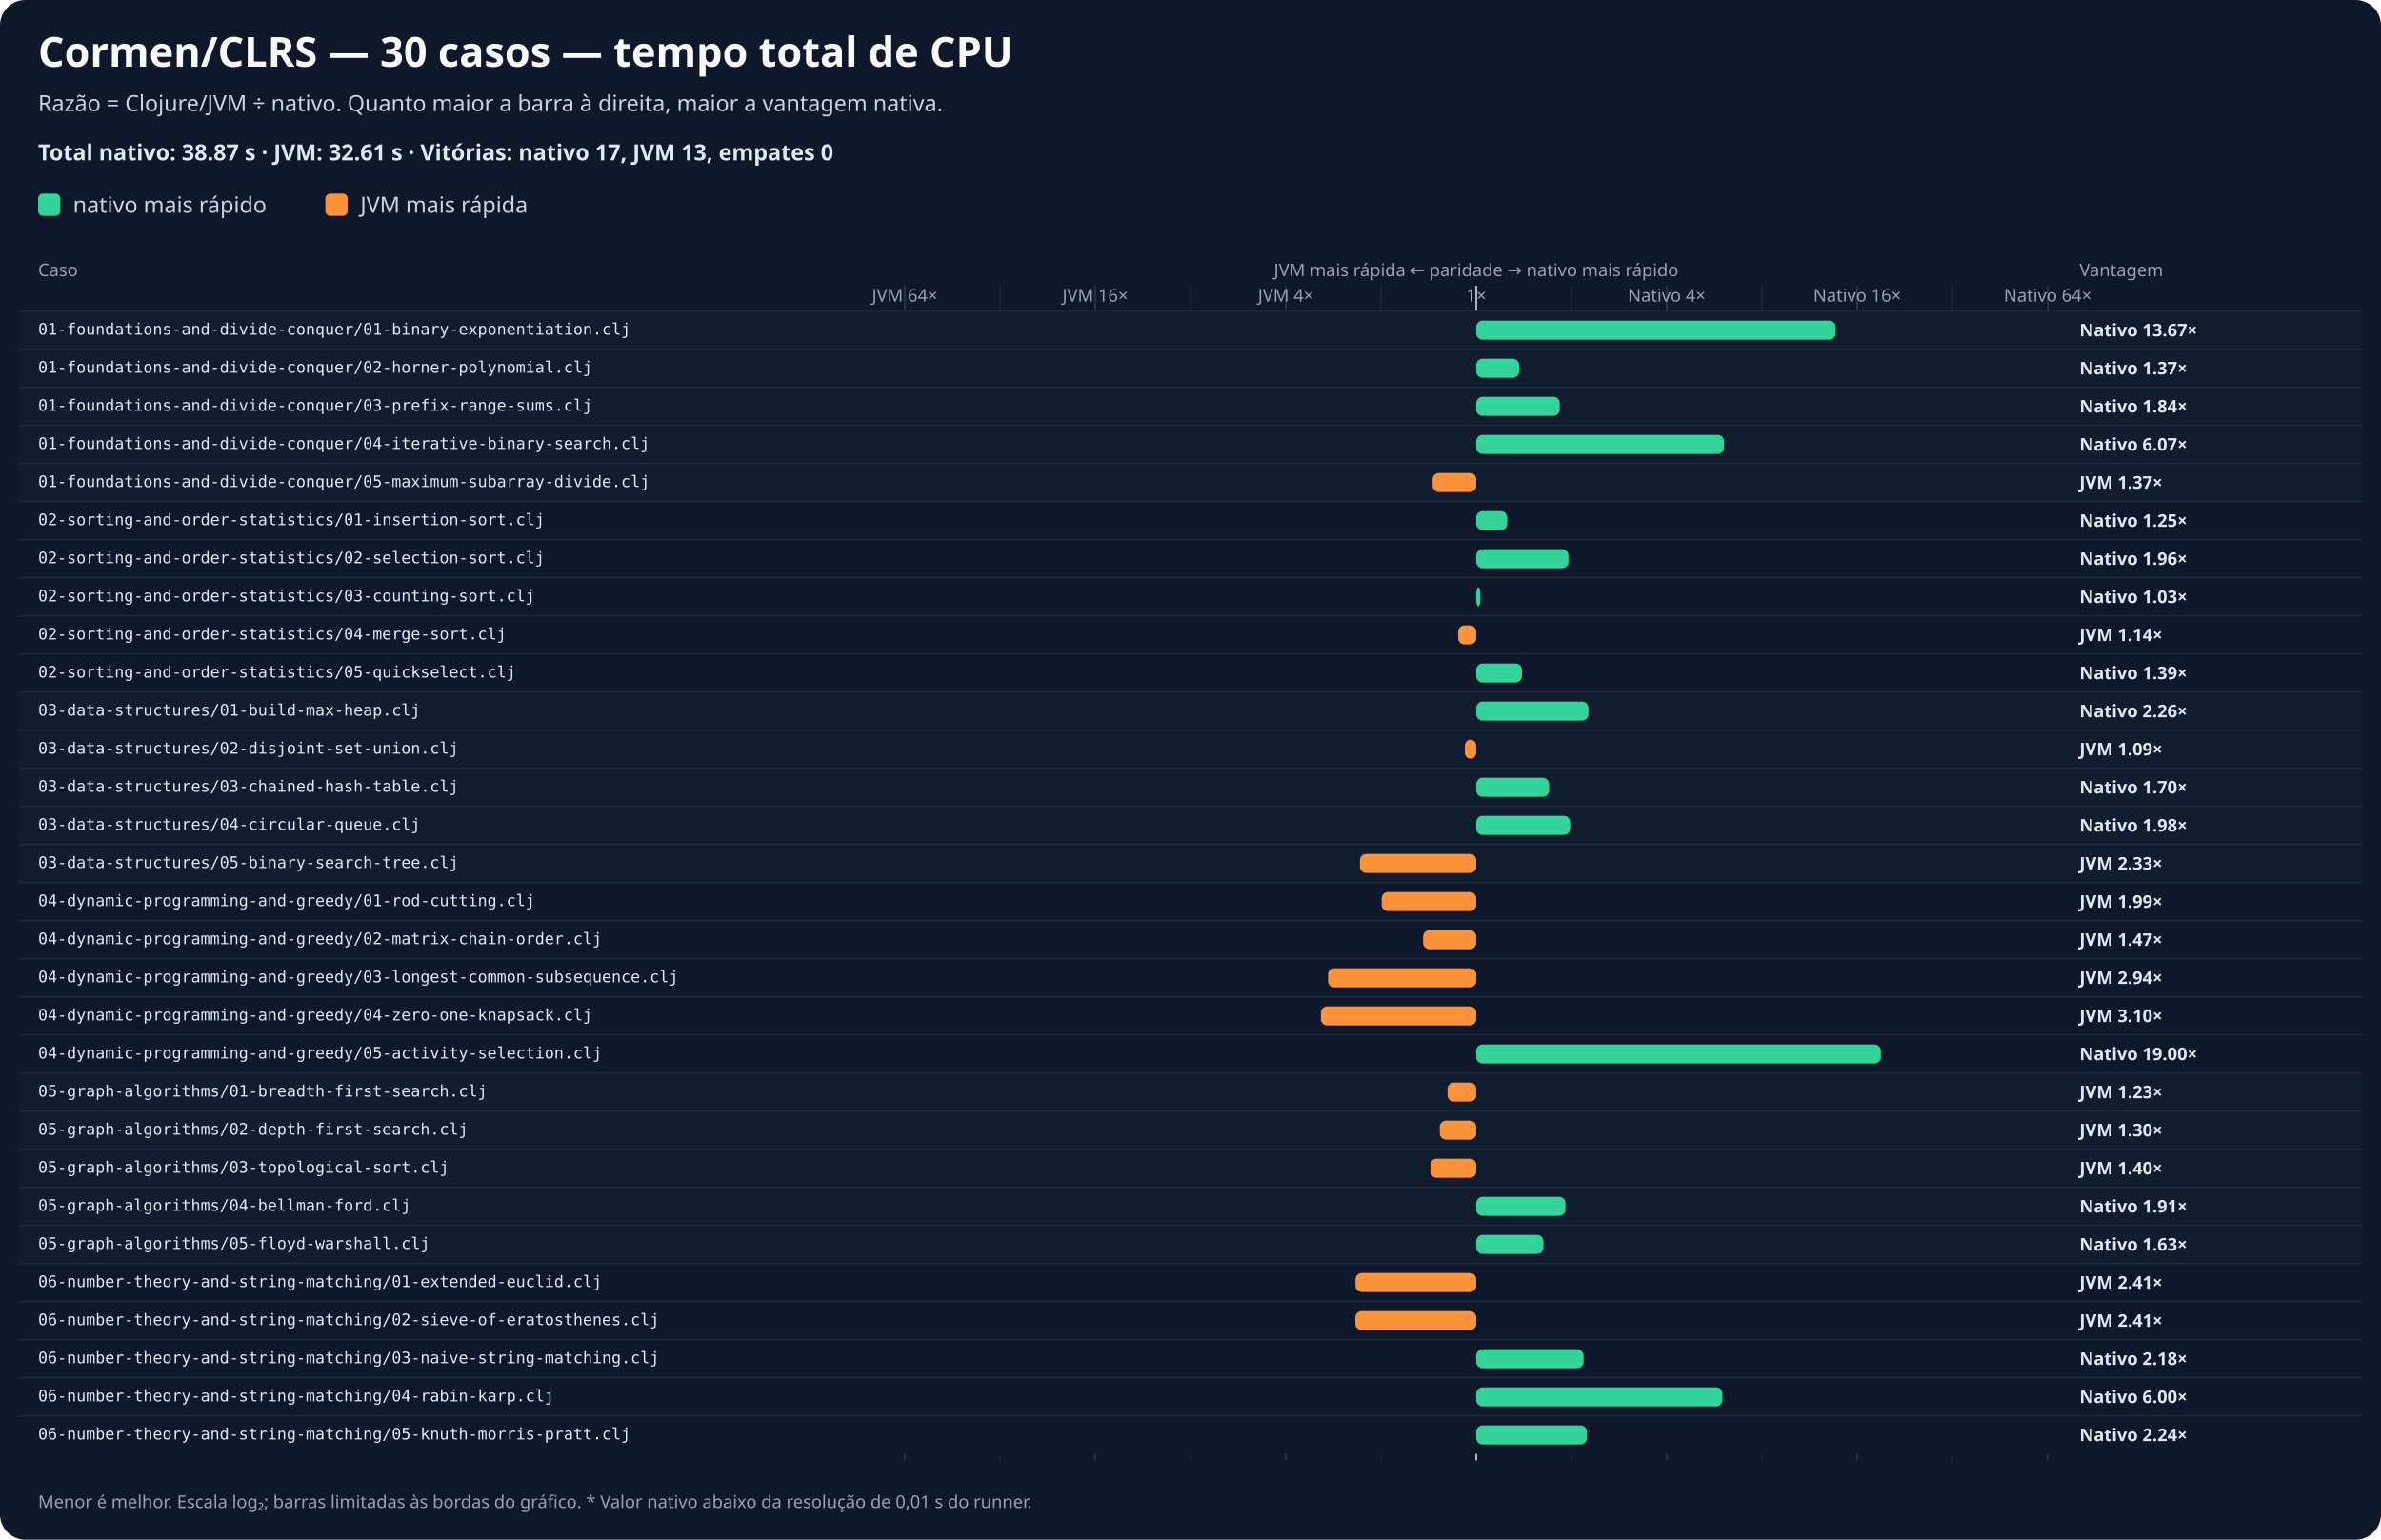
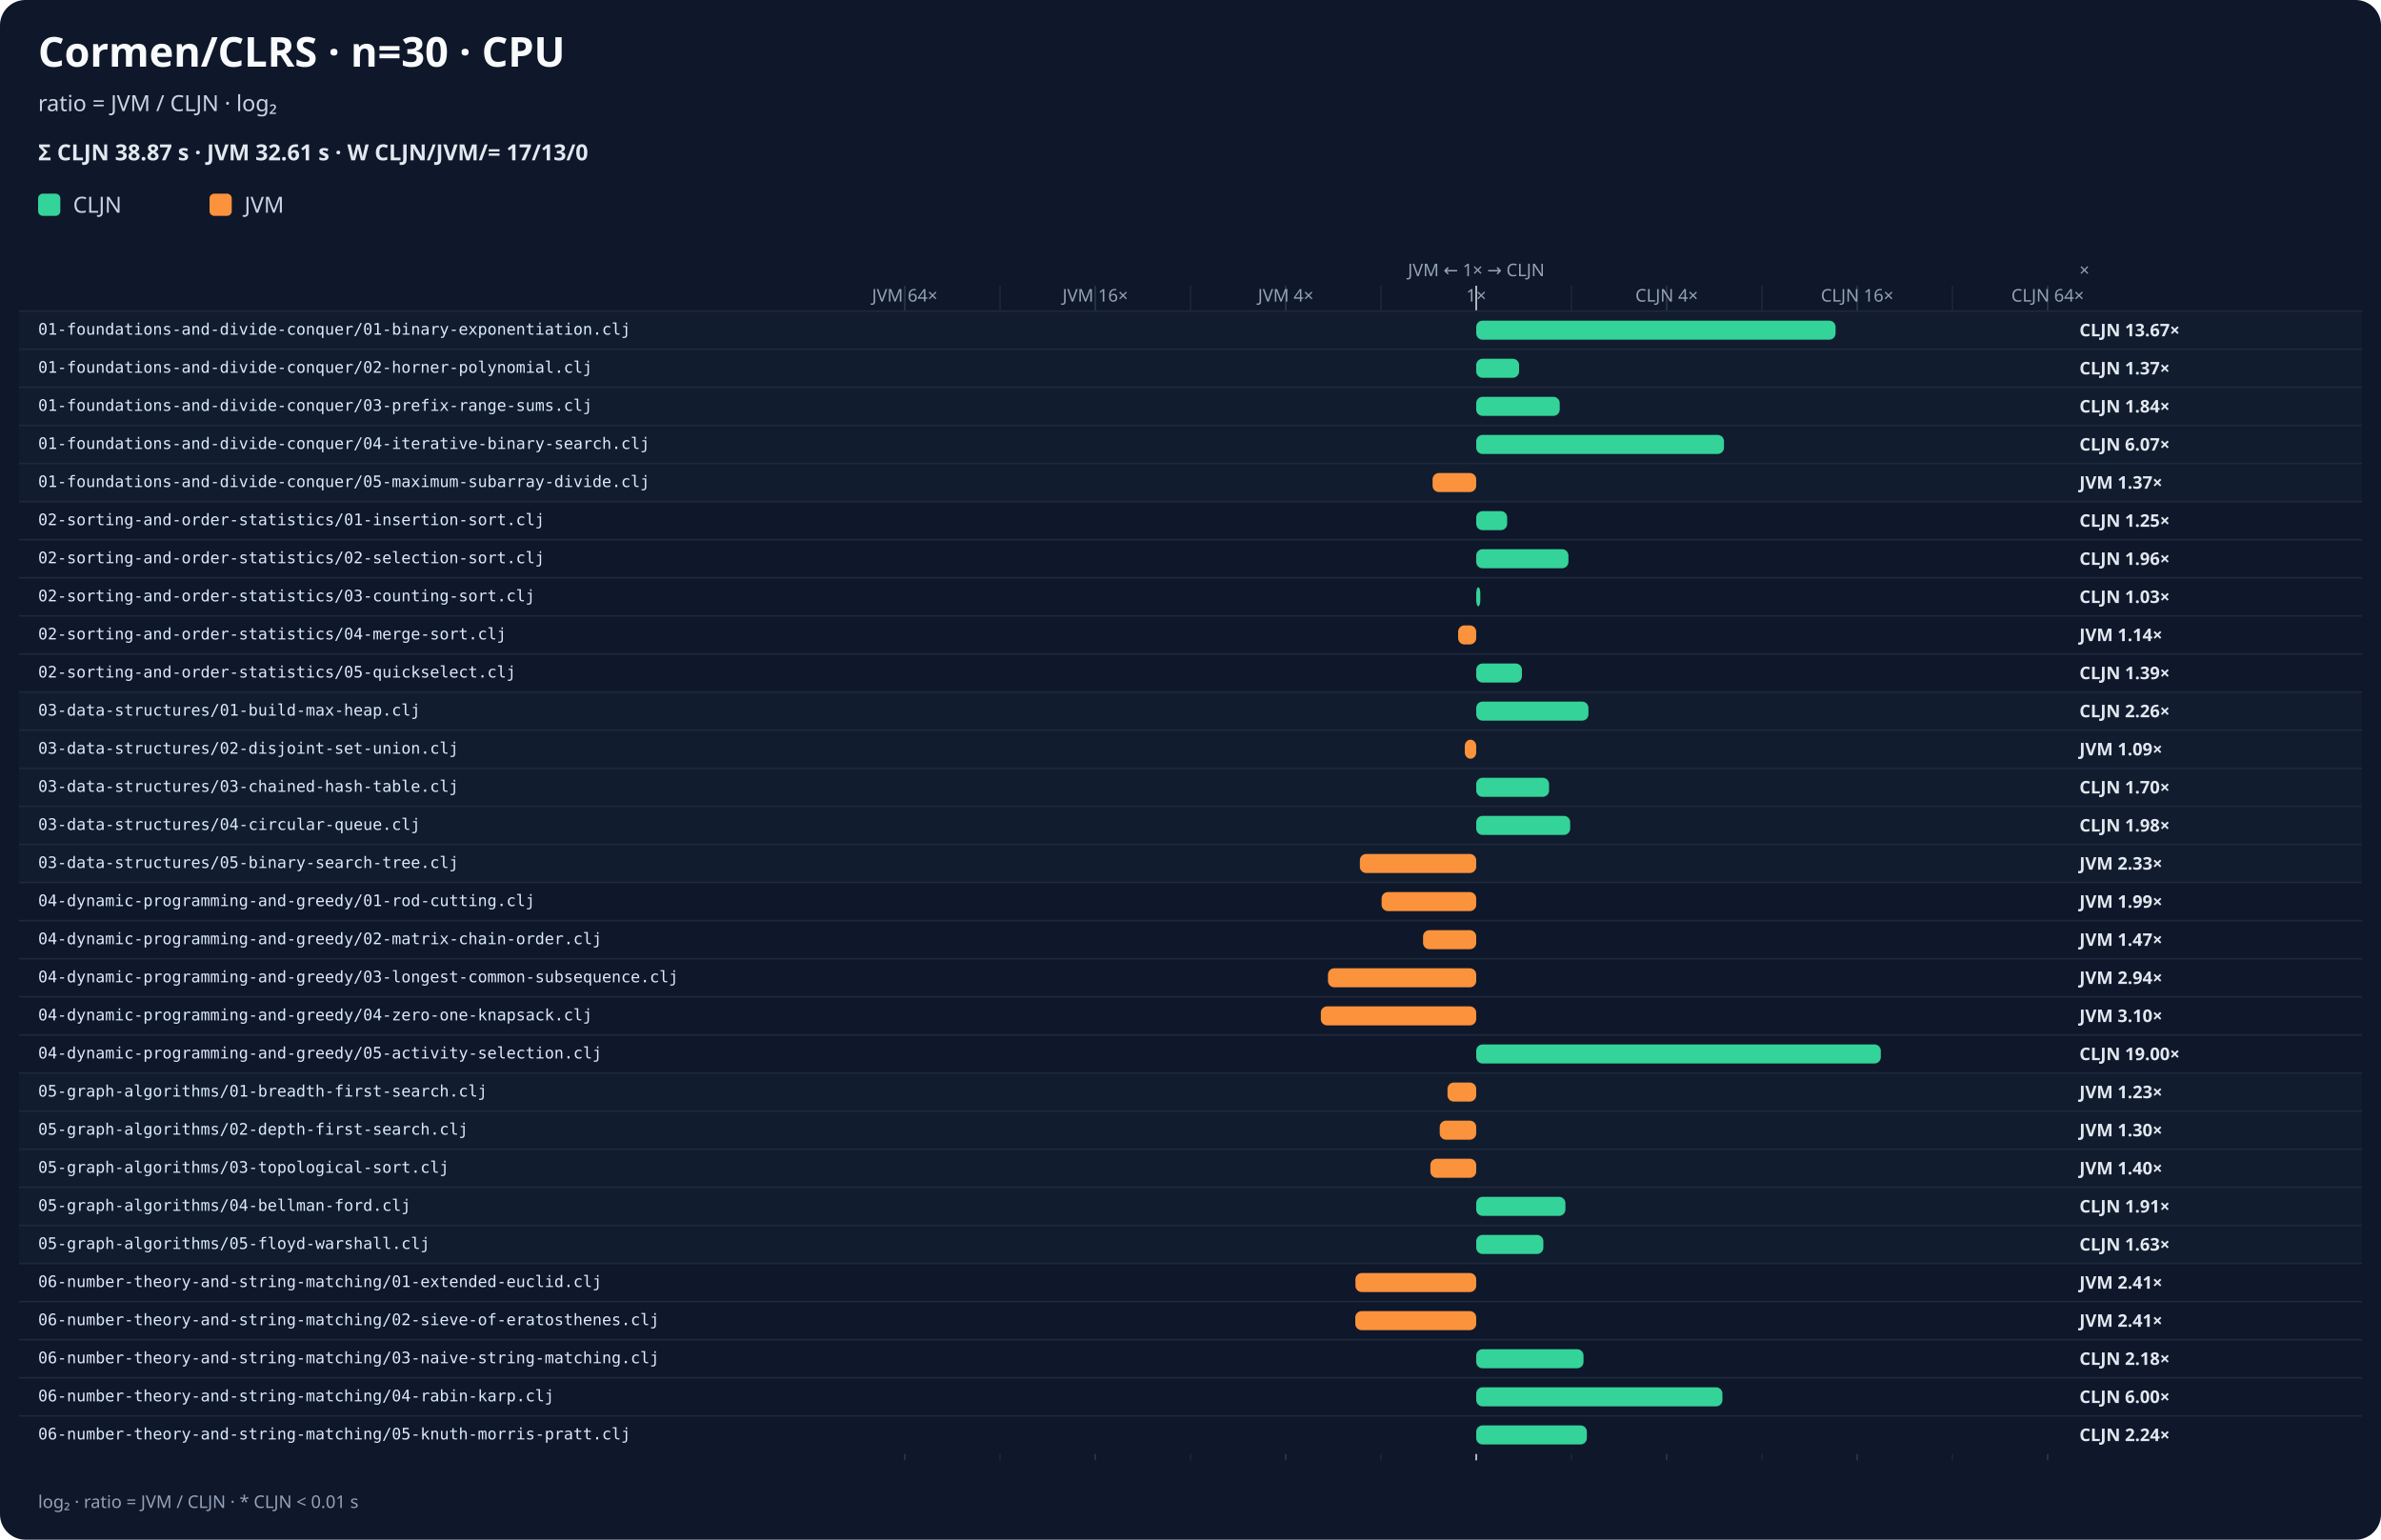
<svg xmlns="http://www.w3.org/2000/svg" width="1500" height="970" viewBox="0 0 1500 970" role="img" aria-labelledby="chart-title chart-desc">
  <style>
.title { fill: #f8fafc; font: 700 26px system-ui, sans-serif; }
.subtitle { fill: #cbd5e1; font: 14px system-ui, sans-serif; }
.summary { fill: #e2e8f0; font: 600 14px system-ui, sans-serif; }
.label { fill: #dbeafe; font: 10px ui-monospace, SFMono-Regular, Consolas, monospace; }
.value { fill: #e2e8f0; font: 600 11px system-ui, sans-serif; }
.axis { fill: #94a3b8; font: 11px system-ui, sans-serif; }
.footer { fill: #94a3b8; font: 11px system-ui, sans-serif; }
</style>
  <rect width="1500" height="970" rx="16" fill="#0f172a" />
-   <text x="24" y="42" class="title">Cormen/CLRS — 30 casos — tempo total de CPU</text>
-   <text x="24" y="70" class="subtitle">Razão = Clojure/JVM ÷ nativo. Quanto maior a barra à direita, maior a vantagem nativa.</text>
-   <text x="24" y="101" class="summary">Total nativo: 38.87 s · JVM: 32.61 s · Vitórias: nativo 17, JVM 13, empates 0</text>
+   <text x="24" y="42" class="title">Cormen/CLRS · n=30 · CPU</text>
+   <text x="24" y="70" class="subtitle">ratio = JVM / CLJN · log₂</text>
+   <text x="24" y="101" class="summary">Σ CLJN 38.87 s · JVM 32.61 s · W CLJN/JVM/= 17/13/0</text>
  <rect x="24" y="122" width="14" height="14" rx="3" fill="#34d399" />
-   <text x="46" y="134" class="subtitle">nativo mais rápido</text>
-   <rect x="205" y="122" width="14" height="14" rx="3" fill="#fb923c" />
-   <text x="227" y="134" class="subtitle">JVM mais rápida</text>
-   <text x="24" y="174" class="axis">Caso</text>
-   <text x="930" y="174" class="axis" text-anchor="middle">JVM mais rápida ← paridade → nativo mais rápido</text>
-   <text x="1310" y="174" class="axis">Vantagem</text>
+   <text x="46" y="134" class="subtitle">CLJN</text>
+   <rect x="132" y="122" width="14" height="14" rx="3" fill="#fb923c" />
+   <text x="154" y="134" class="subtitle">JVM</text>
+   <text x="930" y="174" class="axis" text-anchor="middle">JVM ← 1× → CLJN</text>
+   <text x="1310" y="174" class="axis">×</text>
  <line x1="570.0" y1="180" x2="570.0" y2="920" stroke="#334155" opacity="0.75" />
  <text x="570.0" y="190" class="axis" text-anchor="middle">JVM 64×</text>
  <line x1="630.0" y1="180" x2="630.0" y2="920" stroke="#334155" opacity="0.35" />
  <line x1="690.0" y1="180" x2="690.0" y2="920" stroke="#334155" opacity="0.75" />
  <text x="690.0" y="190" class="axis" text-anchor="middle">JVM 16×</text>
  <line x1="750.0" y1="180" x2="750.0" y2="920" stroke="#334155" opacity="0.35" />
  <line x1="810.0" y1="180" x2="810.0" y2="920" stroke="#334155" opacity="0.75" />
  <text x="810.0" y="190" class="axis" text-anchor="middle">JVM 4×</text>
  <line x1="870.0" y1="180" x2="870.0" y2="920" stroke="#334155" opacity="0.35" />
  <line x1="930.0" y1="180" x2="930.0" y2="920" stroke="#e2e8f0" opacity="0.90" />
  <text x="930.0" y="190" class="axis" text-anchor="middle">1×</text>
  <line x1="990.0" y1="180" x2="990.0" y2="920" stroke="#334155" opacity="0.35" />
  <line x1="1050.0" y1="180" x2="1050.0" y2="920" stroke="#334155" opacity="0.75" />
-   <text x="1050.0" y="190" class="axis" text-anchor="middle">Nativo 4×</text>
+   <text x="1050.0" y="190" class="axis" text-anchor="middle">CLJN 4×</text>
  <line x1="1110.0" y1="180" x2="1110.0" y2="920" stroke="#334155" opacity="0.35" />
  <line x1="1170.0" y1="180" x2="1170.0" y2="920" stroke="#334155" opacity="0.75" />
-   <text x="1170.0" y="190" class="axis" text-anchor="middle">Nativo 16×</text>
+   <text x="1170.0" y="190" class="axis" text-anchor="middle">CLJN 16×</text>
  <line x1="1230.0" y1="180" x2="1230.0" y2="920" stroke="#334155" opacity="0.35" />
  <line x1="1290.0" y1="180" x2="1290.0" y2="920" stroke="#334155" opacity="0.75" />
-   <text x="1290.0" y="190" class="axis" text-anchor="middle">Nativo 64×</text>
+   <text x="1290.0" y="190" class="axis" text-anchor="middle">CLJN 64×</text>
  <rect x="12" y="196" width="1476" height="24" fill="#111c2e" />
  <line x1="12" y1="196" x2="1488" y2="196" stroke="#1e293b" />
  <text x="24" y="208.0" class="label" dominant-baseline="middle">01-foundations-and-divide-conquer/01-binary-exponentiation.clj</text>
  <rect x="930.0" y="202.0" width="226.4" height="12" rx="4" fill="#34d399" />
-   <text x="1310" y="208.0" class="value" dominant-baseline="middle">Nativo 13.67×</text>
+   <text x="1310" y="208.0" class="value" dominant-baseline="middle">CLJN 13.67×</text>
  <rect x="12" y="220" width="1476" height="24" fill="#111c2e" />
  <line x1="12" y1="220" x2="1488" y2="220" stroke="#1e293b" />
  <text x="24" y="232.0" class="label" dominant-baseline="middle">01-foundations-and-divide-conquer/02-horner-polynomial.clj</text>
  <rect x="930.0" y="226.0" width="27.0" height="12" rx="4" fill="#34d399" />
-   <text x="1310" y="232.0" class="value" dominant-baseline="middle">Nativo 1.37×</text>
+   <text x="1310" y="232.0" class="value" dominant-baseline="middle">CLJN 1.37×</text>
  <rect x="12" y="244" width="1476" height="24" fill="#111c2e" />
  <line x1="12" y1="244" x2="1488" y2="244" stroke="#1e293b" />
  <text x="24" y="256.0" class="label" dominant-baseline="middle">01-foundations-and-divide-conquer/03-prefix-range-sums.clj</text>
  <rect x="930.0" y="250.0" width="52.6" height="12" rx="4" fill="#34d399" />
-   <text x="1310" y="256.0" class="value" dominant-baseline="middle">Nativo 1.84×</text>
+   <text x="1310" y="256.0" class="value" dominant-baseline="middle">CLJN 1.84×</text>
  <rect x="12" y="268" width="1476" height="24" fill="#111c2e" />
  <line x1="12" y1="268" x2="1488" y2="268" stroke="#1e293b" />
  <text x="24" y="280.0" class="label" dominant-baseline="middle">01-foundations-and-divide-conquer/04-iterative-binary-search.clj</text>
  <rect x="930.0" y="274.0" width="156.1" height="12" rx="4" fill="#34d399" />
-   <text x="1310" y="280.0" class="value" dominant-baseline="middle">Nativo 6.07×</text>
+   <text x="1310" y="280.0" class="value" dominant-baseline="middle">CLJN 6.07×</text>
  <rect x="12" y="292" width="1476" height="24" fill="#111c2e" />
  <line x1="12" y1="292" x2="1488" y2="292" stroke="#1e293b" />
  <text x="24" y="304.0" class="label" dominant-baseline="middle">01-foundations-and-divide-conquer/05-maximum-subarray-divide.clj</text>
  <rect x="902.5" y="298.0" width="27.5" height="12" rx="4" fill="#fb923c" />
  <text x="1310" y="304.0" class="value" dominant-baseline="middle">JVM 1.37×</text>
  <rect x="12" y="316" width="1476" height="24" fill="#0f172a" />
  <line x1="12" y1="316" x2="1488" y2="316" stroke="#1e293b" />
  <text x="24" y="328.0" class="label" dominant-baseline="middle">02-sorting-and-order-statistics/01-insertion-sort.clj</text>
  <rect x="930.0" y="322.0" width="19.5" height="12" rx="4" fill="#34d399" />
-   <text x="1310" y="328.0" class="value" dominant-baseline="middle">Nativo 1.25×</text>
+   <text x="1310" y="328.0" class="value" dominant-baseline="middle">CLJN 1.25×</text>
  <rect x="12" y="340" width="1476" height="24" fill="#0f172a" />
  <line x1="12" y1="340" x2="1488" y2="340" stroke="#1e293b" />
  <text x="24" y="352.0" class="label" dominant-baseline="middle">02-sorting-and-order-statistics/02-selection-sort.clj</text>
  <rect x="930.0" y="346.0" width="58.1" height="12" rx="4" fill="#34d399" />
-   <text x="1310" y="352.0" class="value" dominant-baseline="middle">Nativo 1.96×</text>
+   <text x="1310" y="352.0" class="value" dominant-baseline="middle">CLJN 1.96×</text>
  <rect x="12" y="364" width="1476" height="24" fill="#0f172a" />
  <line x1="12" y1="364" x2="1488" y2="364" stroke="#1e293b" />
  <text x="24" y="376.0" class="label" dominant-baseline="middle">02-sorting-and-order-statistics/03-counting-sort.clj</text>
  <rect x="930.0" y="370.0" width="2.6" height="12" rx="4" fill="#34d399" />
-   <text x="1310" y="376.0" class="value" dominant-baseline="middle">Nativo 1.03×</text>
+   <text x="1310" y="376.0" class="value" dominant-baseline="middle">CLJN 1.03×</text>
  <rect x="12" y="388" width="1476" height="24" fill="#0f172a" />
  <line x1="12" y1="388" x2="1488" y2="388" stroke="#1e293b" />
  <text x="24" y="400.0" class="label" dominant-baseline="middle">02-sorting-and-order-statistics/04-merge-sort.clj</text>
  <rect x="918.6" y="394.0" width="11.4" height="12" rx="4" fill="#fb923c" />
  <text x="1310" y="400.0" class="value" dominant-baseline="middle">JVM 1.14×</text>
  <rect x="12" y="412" width="1476" height="24" fill="#0f172a" />
  <line x1="12" y1="412" x2="1488" y2="412" stroke="#1e293b" />
  <text x="24" y="424.0" class="label" dominant-baseline="middle">02-sorting-and-order-statistics/05-quickselect.clj</text>
  <rect x="930.0" y="418.0" width="28.8" height="12" rx="4" fill="#34d399" />
-   <text x="1310" y="424.0" class="value" dominant-baseline="middle">Nativo 1.39×</text>
+   <text x="1310" y="424.0" class="value" dominant-baseline="middle">CLJN 1.39×</text>
  <rect x="12" y="436" width="1476" height="24" fill="#111c2e" />
  <line x1="12" y1="436" x2="1488" y2="436" stroke="#1e293b" />
  <text x="24" y="448.0" class="label" dominant-baseline="middle">03-data-structures/01-build-max-heap.clj</text>
  <rect x="930.0" y="442.0" width="70.7" height="12" rx="4" fill="#34d399" />
-   <text x="1310" y="448.0" class="value" dominant-baseline="middle">Nativo 2.26×</text>
+   <text x="1310" y="448.0" class="value" dominant-baseline="middle">CLJN 2.26×</text>
  <rect x="12" y="460" width="1476" height="24" fill="#111c2e" />
  <line x1="12" y1="460" x2="1488" y2="460" stroke="#1e293b" />
  <text x="24" y="472.0" class="label" dominant-baseline="middle">03-data-structures/02-disjoint-set-union.clj</text>
  <rect x="922.8" y="466.0" width="7.2" height="12" rx="4" fill="#fb923c" />
  <text x="1310" y="472.0" class="value" dominant-baseline="middle">JVM 1.09×</text>
  <rect x="12" y="484" width="1476" height="24" fill="#111c2e" />
  <line x1="12" y1="484" x2="1488" y2="484" stroke="#1e293b" />
  <text x="24" y="496.0" class="label" dominant-baseline="middle">03-data-structures/03-chained-hash-table.clj</text>
  <rect x="930.0" y="490.0" width="45.9" height="12" rx="4" fill="#34d399" />
-   <text x="1310" y="496.0" class="value" dominant-baseline="middle">Nativo 1.70×</text>
+   <text x="1310" y="496.0" class="value" dominant-baseline="middle">CLJN 1.70×</text>
  <rect x="12" y="508" width="1476" height="24" fill="#111c2e" />
  <line x1="12" y1="508" x2="1488" y2="508" stroke="#1e293b" />
  <text x="24" y="520.0" class="label" dominant-baseline="middle">03-data-structures/04-circular-queue.clj</text>
  <rect x="930.0" y="514.0" width="59.2" height="12" rx="4" fill="#34d399" />
-   <text x="1310" y="520.0" class="value" dominant-baseline="middle">Nativo 1.98×</text>
+   <text x="1310" y="520.0" class="value" dominant-baseline="middle">CLJN 1.98×</text>
  <rect x="12" y="532" width="1476" height="24" fill="#111c2e" />
  <line x1="12" y1="532" x2="1488" y2="532" stroke="#1e293b" />
  <text x="24" y="544.0" class="label" dominant-baseline="middle">03-data-structures/05-binary-search-tree.clj</text>
  <rect x="856.7" y="538.0" width="73.3" height="12" rx="4" fill="#fb923c" />
  <text x="1310" y="544.0" class="value" dominant-baseline="middle">JVM 2.33×</text>
  <rect x="12" y="556" width="1476" height="24" fill="#0f172a" />
  <line x1="12" y1="556" x2="1488" y2="556" stroke="#1e293b" />
  <text x="24" y="568.0" class="label" dominant-baseline="middle">04-dynamic-programming-and-greedy/01-rod-cutting.clj</text>
  <rect x="870.4" y="562.0" width="59.6" height="12" rx="4" fill="#fb923c" />
  <text x="1310" y="568.0" class="value" dominant-baseline="middle">JVM 1.99×</text>
  <rect x="12" y="580" width="1476" height="24" fill="#0f172a" />
  <line x1="12" y1="580" x2="1488" y2="580" stroke="#1e293b" />
  <text x="24" y="592.0" class="label" dominant-baseline="middle">04-dynamic-programming-and-greedy/02-matrix-chain-order.clj</text>
  <rect x="896.5" y="586.0" width="33.5" height="12" rx="4" fill="#fb923c" />
  <text x="1310" y="592.0" class="value" dominant-baseline="middle">JVM 1.47×</text>
  <rect x="12" y="604" width="1476" height="24" fill="#0f172a" />
  <line x1="12" y1="604" x2="1488" y2="604" stroke="#1e293b" />
  <text x="24" y="616.0" class="label" dominant-baseline="middle">04-dynamic-programming-and-greedy/03-longest-common-subsequence.clj</text>
  <rect x="836.6" y="610.0" width="93.4" height="12" rx="4" fill="#fb923c" />
  <text x="1310" y="616.0" class="value" dominant-baseline="middle">JVM 2.94×</text>
  <rect x="12" y="628" width="1476" height="24" fill="#0f172a" />
  <line x1="12" y1="628" x2="1488" y2="628" stroke="#1e293b" />
  <text x="24" y="640.0" class="label" dominant-baseline="middle">04-dynamic-programming-and-greedy/04-zero-one-knapsack.clj</text>
  <rect x="832.1" y="634.0" width="97.9" height="12" rx="4" fill="#fb923c" />
  <text x="1310" y="640.0" class="value" dominant-baseline="middle">JVM 3.10×</text>
  <rect x="12" y="652" width="1476" height="24" fill="#0f172a" />
  <line x1="12" y1="652" x2="1488" y2="652" stroke="#1e293b" />
  <text x="24" y="664.0" class="label" dominant-baseline="middle">04-dynamic-programming-and-greedy/05-activity-selection.clj</text>
  <rect x="930.0" y="658.0" width="254.9" height="12" rx="4" fill="#34d399" />
-   <text x="1310" y="664.0" class="value" dominant-baseline="middle">Nativo 19.00×</text>
+   <text x="1310" y="664.0" class="value" dominant-baseline="middle">CLJN 19.00×</text>
  <rect x="12" y="676" width="1476" height="24" fill="#111c2e" />
  <line x1="12" y1="676" x2="1488" y2="676" stroke="#1e293b" />
  <text x="24" y="688.0" class="label" dominant-baseline="middle">05-graph-algorithms/01-breadth-first-search.clj</text>
  <rect x="911.9" y="682.0" width="18.1" height="12" rx="4" fill="#fb923c" />
  <text x="1310" y="688.0" class="value" dominant-baseline="middle">JVM 1.23×</text>
  <rect x="12" y="700" width="1476" height="24" fill="#111c2e" />
  <line x1="12" y1="700" x2="1488" y2="700" stroke="#1e293b" />
  <text x="24" y="712.0" class="label" dominant-baseline="middle">05-graph-algorithms/02-depth-first-search.clj</text>
  <rect x="907.0" y="706.0" width="23.0" height="12" rx="4" fill="#fb923c" />
  <text x="1310" y="712.0" class="value" dominant-baseline="middle">JVM 1.30×</text>
  <rect x="12" y="724" width="1476" height="24" fill="#111c2e" />
  <line x1="12" y1="724" x2="1488" y2="724" stroke="#1e293b" />
  <text x="24" y="736.0" class="label" dominant-baseline="middle">05-graph-algorithms/03-topological-sort.clj</text>
  <rect x="901.1" y="730.0" width="28.9" height="12" rx="4" fill="#fb923c" />
  <text x="1310" y="736.0" class="value" dominant-baseline="middle">JVM 1.40×</text>
  <rect x="12" y="748" width="1476" height="24" fill="#111c2e" />
  <line x1="12" y1="748" x2="1488" y2="748" stroke="#1e293b" />
  <text x="24" y="760.0" class="label" dominant-baseline="middle">05-graph-algorithms/04-bellman-ford.clj</text>
  <rect x="930.0" y="754.0" width="56.2" height="12" rx="4" fill="#34d399" />
-   <text x="1310" y="760.0" class="value" dominant-baseline="middle">Nativo 1.91×</text>
+   <text x="1310" y="760.0" class="value" dominant-baseline="middle">CLJN 1.91×</text>
  <rect x="12" y="772" width="1476" height="24" fill="#111c2e" />
  <line x1="12" y1="772" x2="1488" y2="772" stroke="#1e293b" />
  <text x="24" y="784.0" class="label" dominant-baseline="middle">05-graph-algorithms/05-floyd-warshall.clj</text>
  <rect x="930.0" y="778.0" width="42.3" height="12" rx="4" fill="#34d399" />
-   <text x="1310" y="784.0" class="value" dominant-baseline="middle">Nativo 1.63×</text>
+   <text x="1310" y="784.0" class="value" dominant-baseline="middle">CLJN 1.63×</text>
  <rect x="12" y="796" width="1476" height="24" fill="#0f172a" />
  <line x1="12" y1="796" x2="1488" y2="796" stroke="#1e293b" />
  <text x="24" y="808.0" class="label" dominant-baseline="middle">06-number-theory-and-string-matching/01-extended-euclid.clj</text>
  <rect x="853.9" y="802.0" width="76.1" height="12" rx="4" fill="#fb923c" />
  <text x="1310" y="808.0" class="value" dominant-baseline="middle">JVM 2.41×</text>
  <rect x="12" y="820" width="1476" height="24" fill="#0f172a" />
  <line x1="12" y1="820" x2="1488" y2="820" stroke="#1e293b" />
  <text x="24" y="832.0" class="label" dominant-baseline="middle">06-number-theory-and-string-matching/02-sieve-of-eratosthenes.clj</text>
  <rect x="853.8" y="826.0" width="76.2" height="12" rx="4" fill="#fb923c" />
  <text x="1310" y="832.0" class="value" dominant-baseline="middle">JVM 2.41×</text>
  <rect x="12" y="844" width="1476" height="24" fill="#0f172a" />
  <line x1="12" y1="844" x2="1488" y2="844" stroke="#1e293b" />
  <text x="24" y="856.0" class="label" dominant-baseline="middle">06-number-theory-and-string-matching/03-naive-string-matching.clj</text>
  <rect x="930.0" y="850.0" width="67.6" height="12" rx="4" fill="#34d399" />
-   <text x="1310" y="856.0" class="value" dominant-baseline="middle">Nativo 2.18×</text>
+   <text x="1310" y="856.0" class="value" dominant-baseline="middle">CLJN 2.18×</text>
  <rect x="12" y="868" width="1476" height="24" fill="#0f172a" />
  <line x1="12" y1="868" x2="1488" y2="868" stroke="#1e293b" />
  <text x="24" y="880.0" class="label" dominant-baseline="middle">06-number-theory-and-string-matching/04-rabin-karp.clj</text>
  <rect x="930.0" y="874.0" width="155.1" height="12" rx="4" fill="#34d399" />
-   <text x="1310" y="880.0" class="value" dominant-baseline="middle">Nativo 6.00×</text>
+   <text x="1310" y="880.0" class="value" dominant-baseline="middle">CLJN 6.00×</text>
  <rect x="12" y="892" width="1476" height="24" fill="#0f172a" />
  <line x1="12" y1="892" x2="1488" y2="892" stroke="#1e293b" />
  <text x="24" y="904.0" class="label" dominant-baseline="middle">06-number-theory-and-string-matching/05-knuth-morris-pratt.clj</text>
  <rect x="930.0" y="898.0" width="69.7" height="12" rx="4" fill="#34d399" />
-   <text x="1310" y="904.0" class="value" dominant-baseline="middle">Nativo 2.24×</text>
-   <text x="24" y="950" class="footer">Menor é melhor. Escala log₂; barras limitadas às bordas do gráfico. * Valor nativo abaixo da resolução de 0,01 s do runner.</text>
+   <text x="1310" y="904.0" class="value" dominant-baseline="middle">CLJN 2.24×</text>
+   <text x="24" y="950" class="footer">log₂ · ratio = JVM / CLJN · * CLJN &lt; 0.01 s</text>
</svg>
